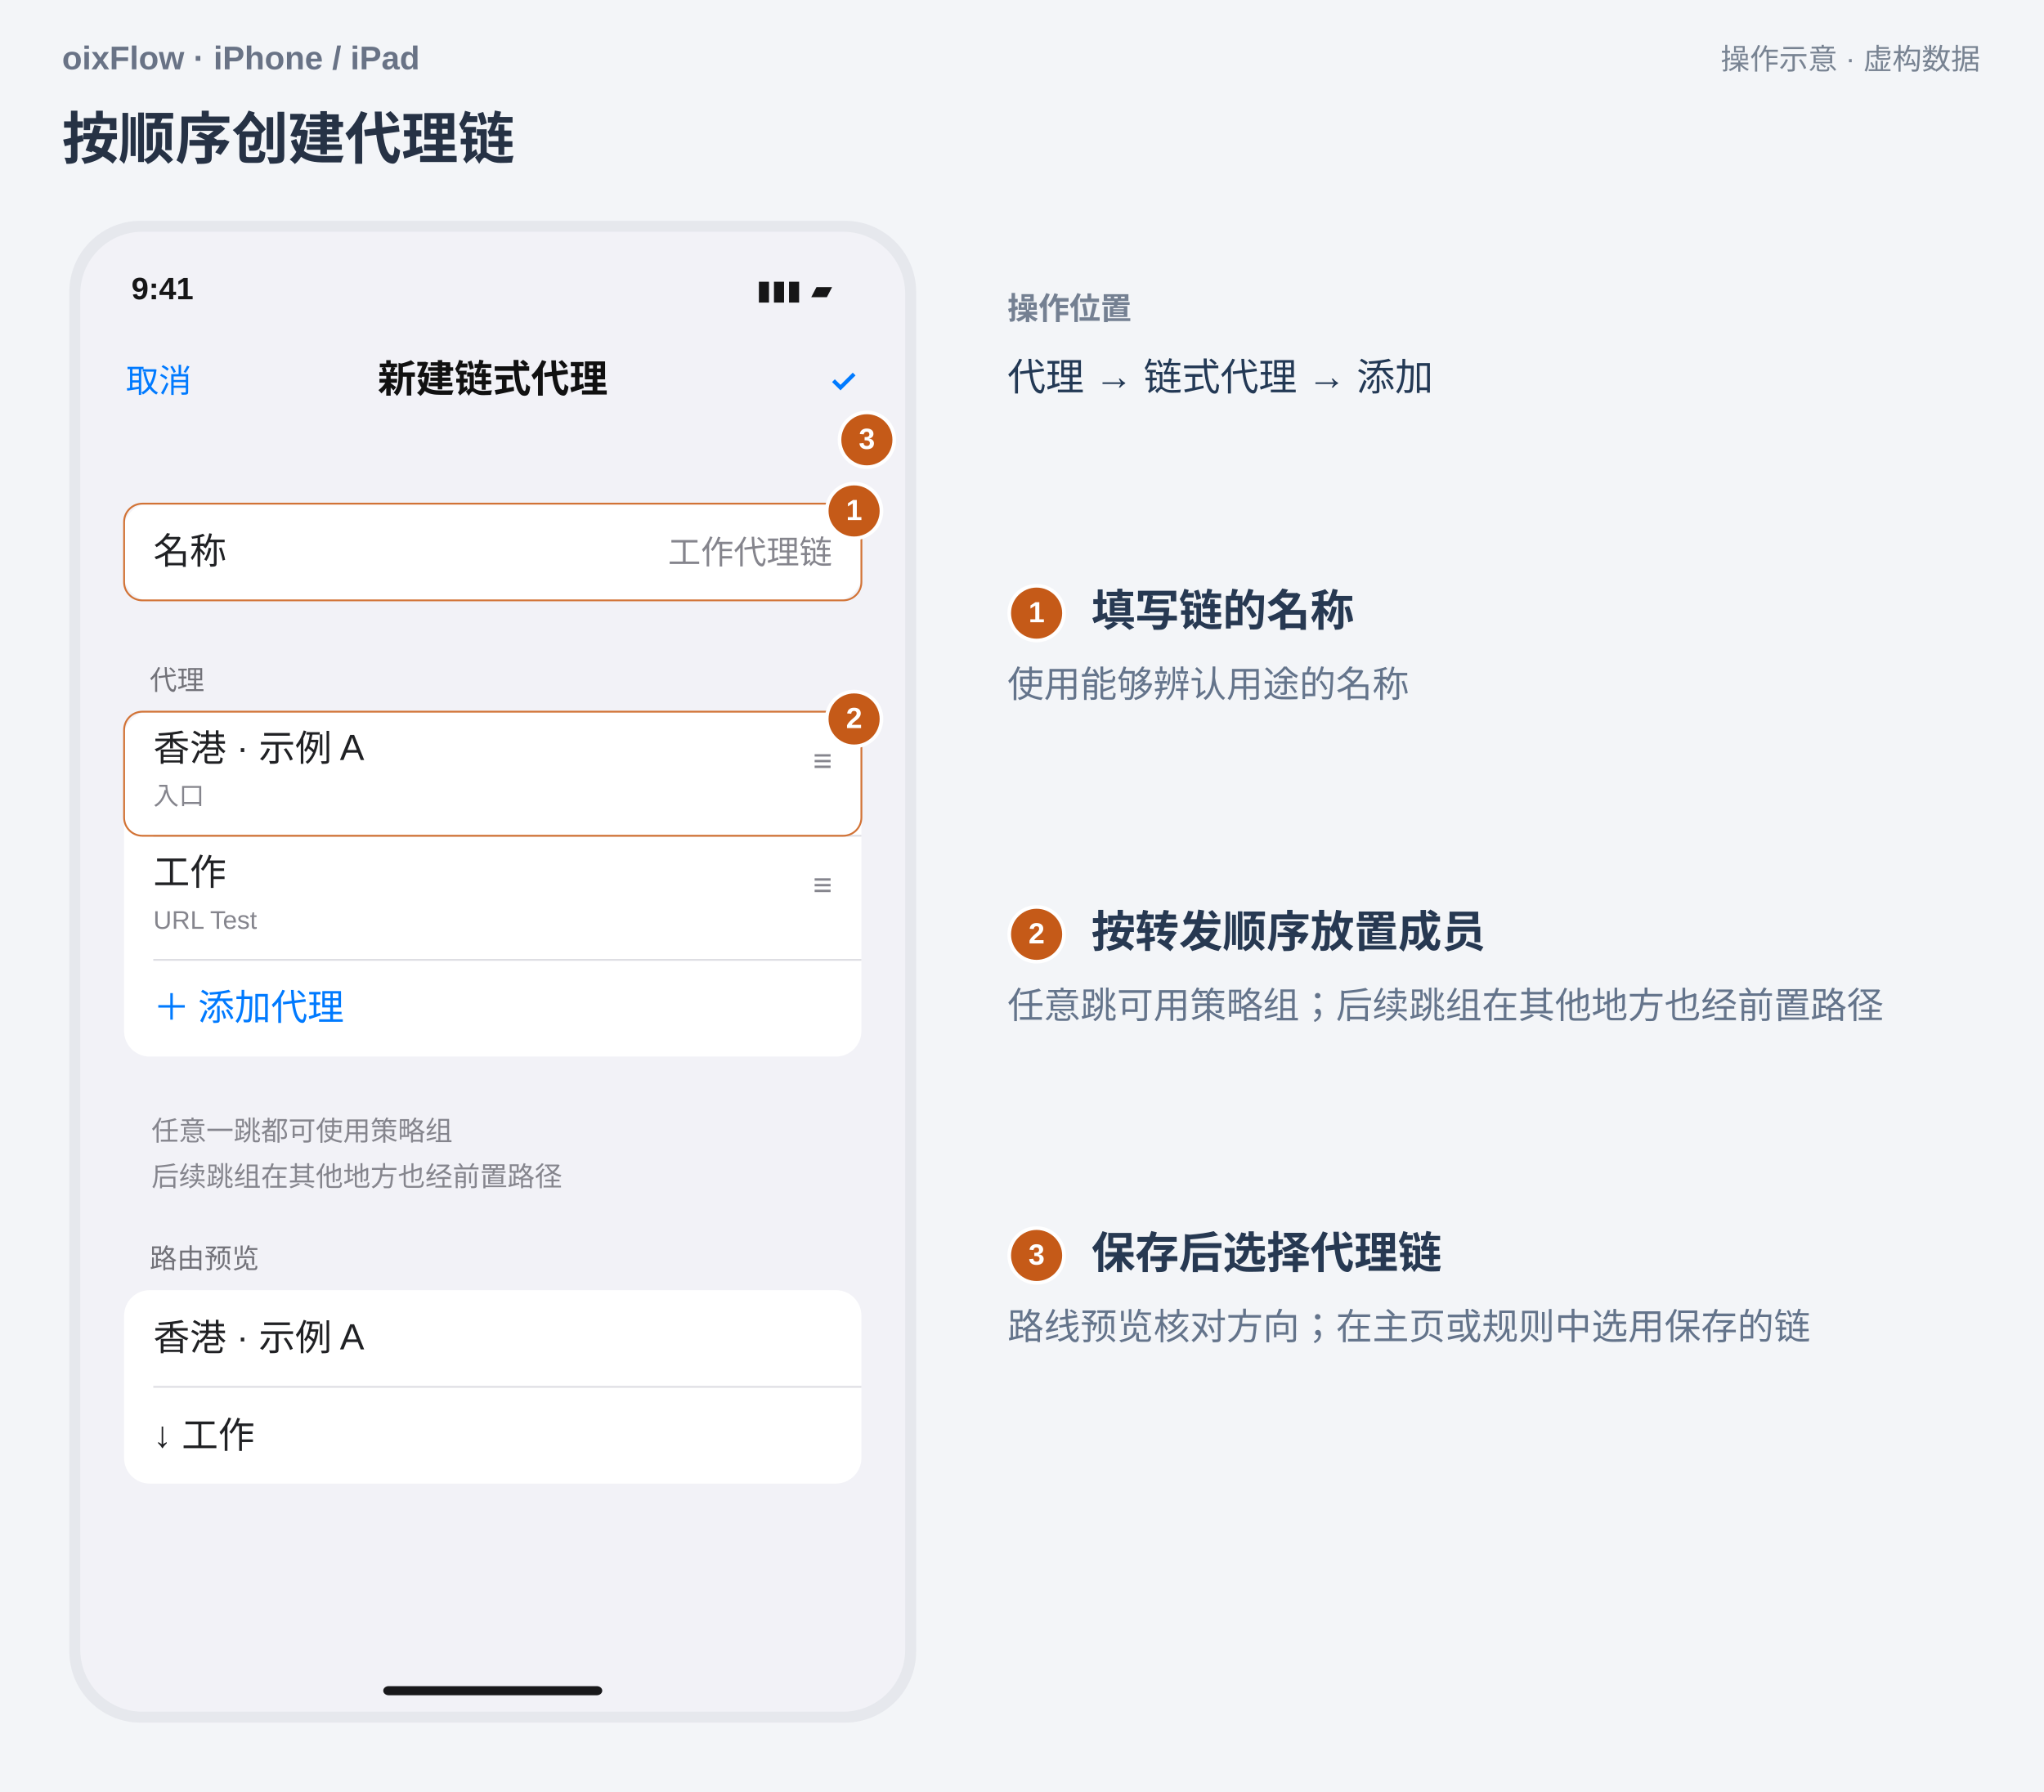
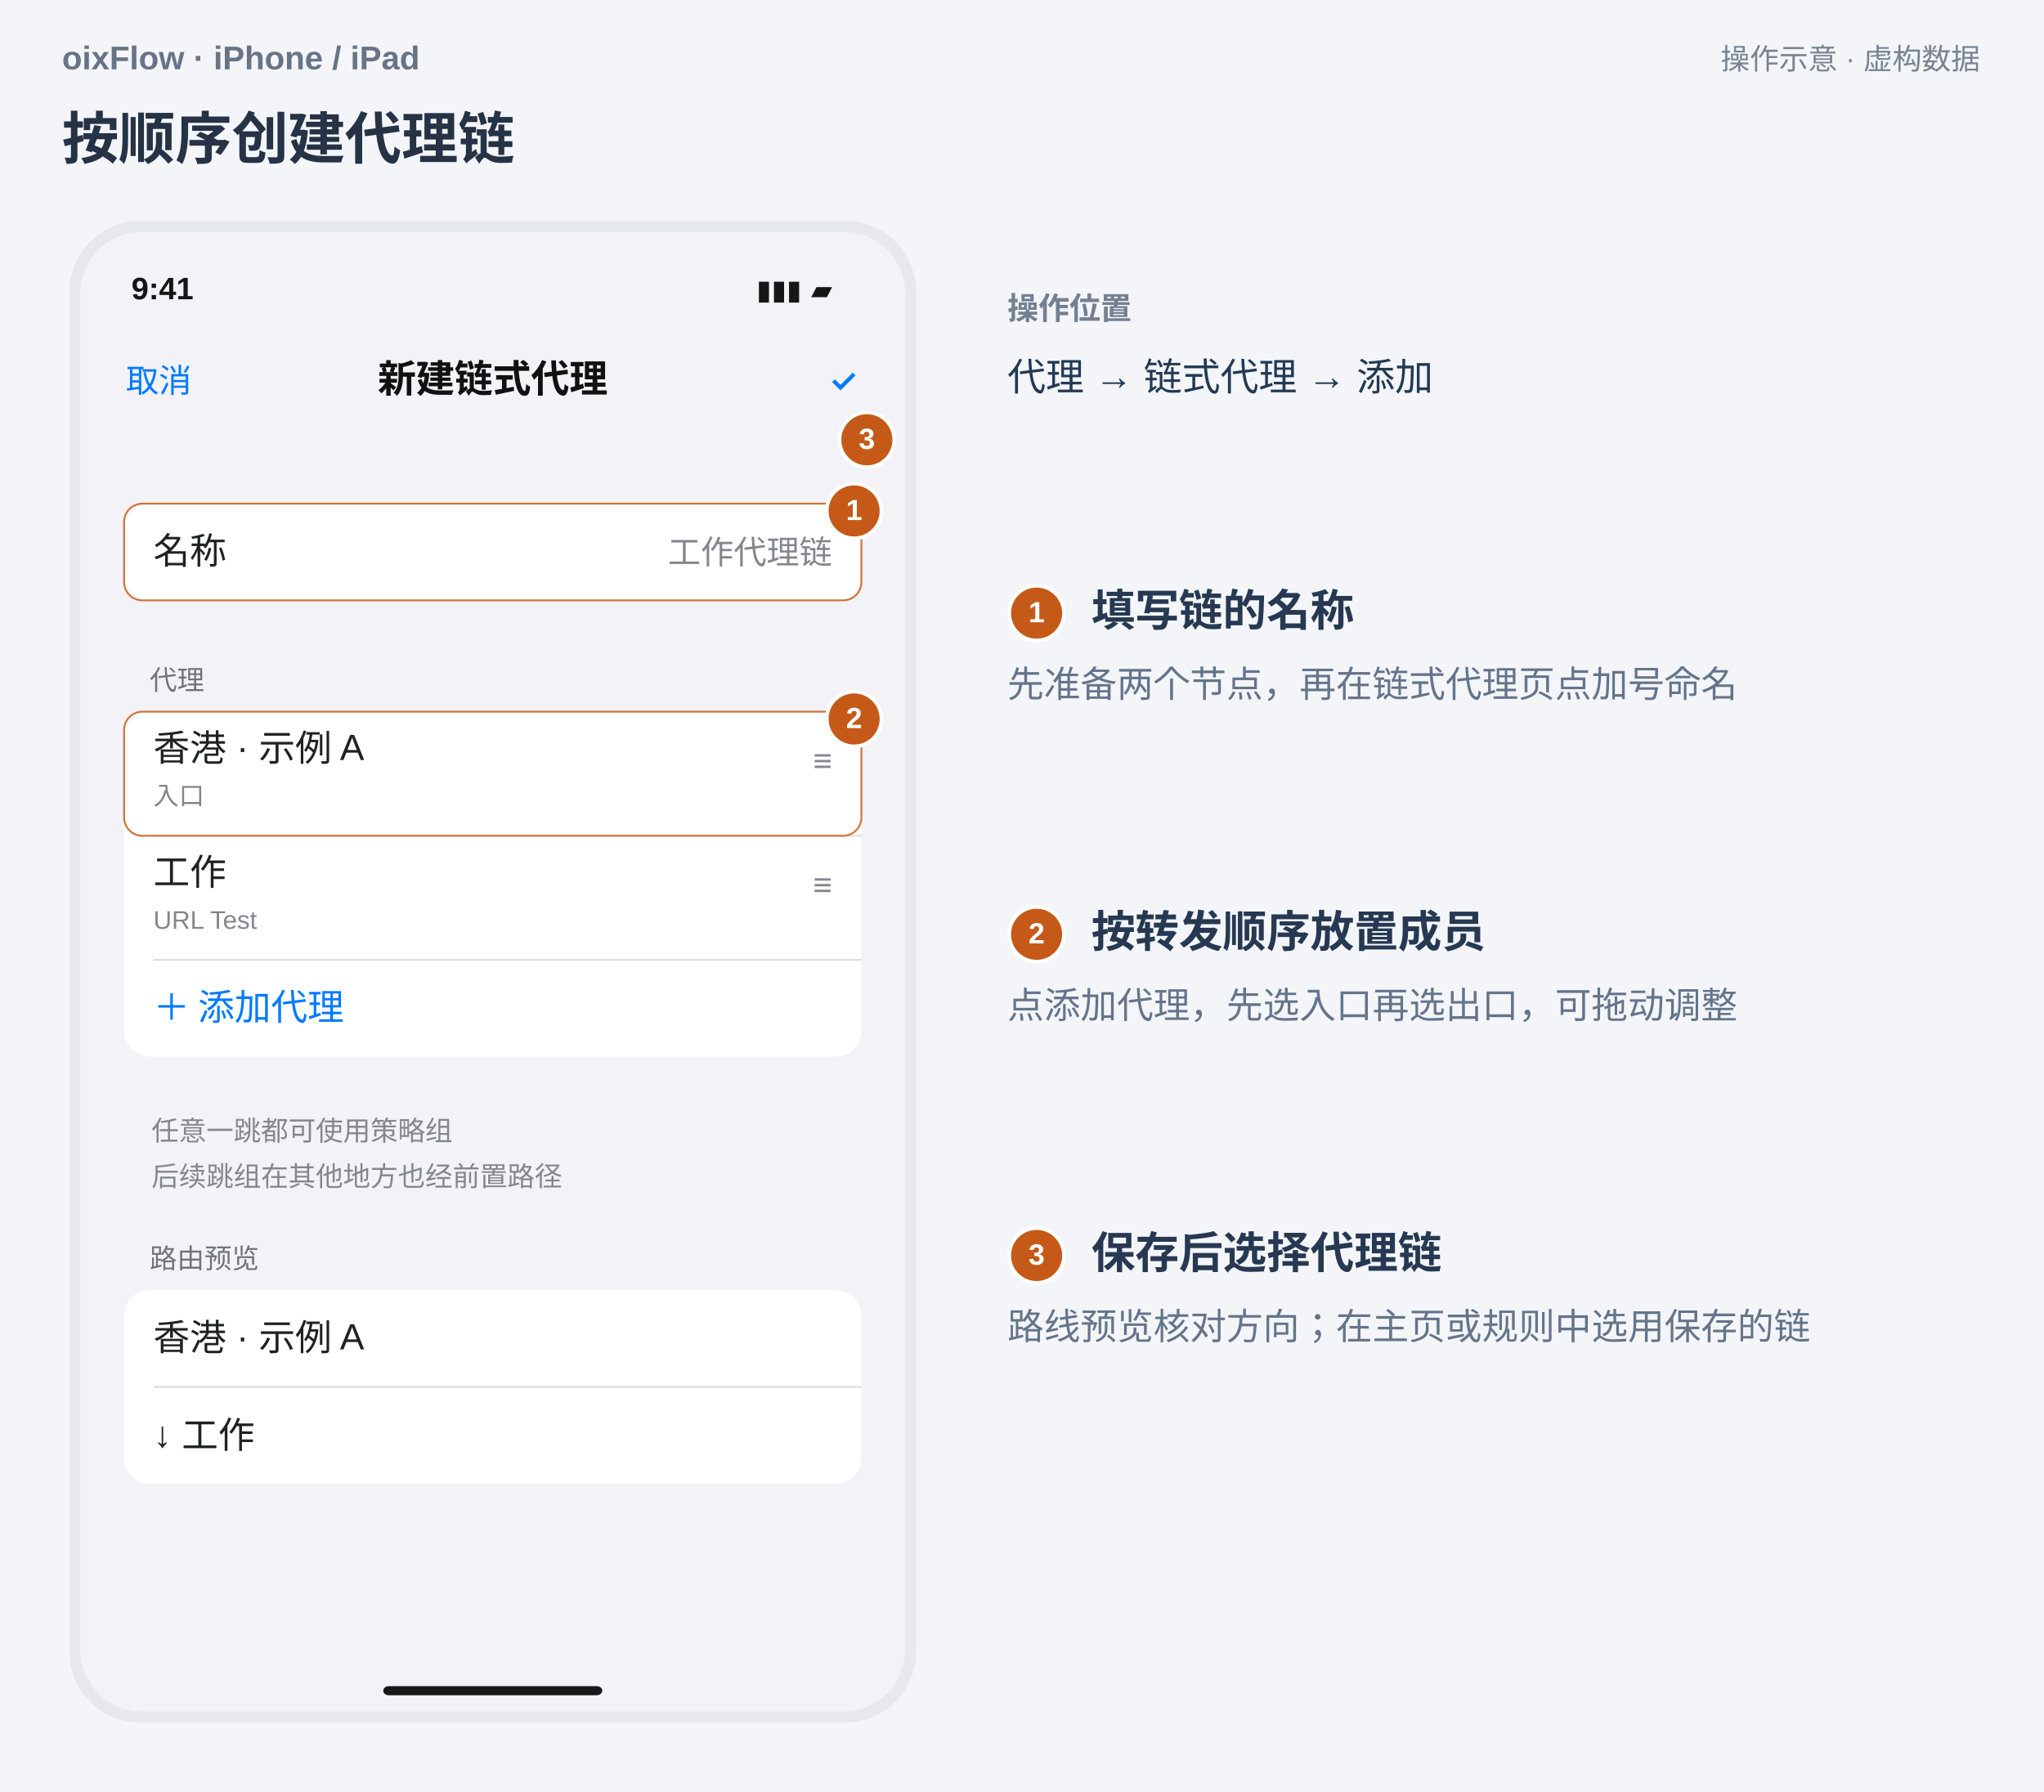
<svg xmlns="http://www.w3.org/2000/svg" width="1120" height="982" viewBox="0 0 1120 982" role="img" aria-labelledby="title desc">
  <g font-family="-apple-system,BlinkMacSystemFont,'PingFang SC','Segoe UI',Arial,sans-serif">
    <rect x="0" y="0" width="1120" height="982" rx="0" fill="#f3f5f8" stroke="none" />
    <text x="34" y="38" font-size="18" fill="#697386" font-weight="600" text-anchor="start">oixFlow · iPhone / iPad</text>
    <text x="1085" y="38" font-size="16" fill="#788392" font-weight="500" text-anchor="end">操作示意 · 虚构数据</text>
    <text x="34" y="87" font-size="31" fill="#263245" font-weight="700" text-anchor="start">按顺序创建代理链</text>
    <rect x="38" y="121" width="464" height="823" rx="39" fill="#e6e8ed" stroke="none" />
    <rect x="44" y="127" width="452" height="811" rx="34" fill="#f2f2f7" stroke="none" />
    <text x="72" y="164" font-size="17" fill="#161617" font-weight="650" text-anchor="start">9:41</text>
    <text x="456" y="164" font-size="15" fill="#161617" font-weight="600" text-anchor="end">▮▮▮  ▰</text>
    <text x="69" y="215" font-size="18" fill="#007aff" font-weight="400" text-anchor="start">取消</text>
    <text x="270" y="215" font-size="21" fill="#111" font-weight="600" text-anchor="middle">新建链式代理</text>
    <text x="470" y="215" font-size="18" fill="#007aff" font-weight="600" text-anchor="end">✓</text>
    <rect x="210" y="924" width="120" height="5" rx="3" fill="#19191b" stroke="none" />
    <circle cx="475" cy="241" r="15" fill="#c55a18" stroke="#fff" stroke-width="2" />
    <text x="475" y="246" font-size="16" fill="#fff" font-weight="700" text-anchor="middle">3</text>
    <rect x="68" y="276" width="404" height="53" rx="14" fill="#fff" stroke="none" />
    <text x="84" y="309" font-size="20" fill="#202124" font-weight="400" text-anchor="start">名称</text>
    <text x="456" y="309" font-size="18" fill="#85858d" font-weight="400" text-anchor="end">工作代理链</text>
    <rect x="68" y="276" width="404" height="53" rx="10" fill="none" stroke="#d27336" />
    <circle cx="468" cy="280" r="15" fill="#c55a18" stroke="#fff" stroke-width="2" />
    <text x="468" y="285" font-size="16" fill="#fff" font-weight="700" text-anchor="middle">1</text>
    <text x="82" y="378" font-size="15" fill="#727279" font-weight="400" text-anchor="start">代理</text>
    <rect x="68" y="390" width="404" height="189" rx="14" fill="#fff" stroke="none" />
    <text x="84" y="417" font-size="20" fill="#202124" font-weight="400" text-anchor="start">香港 · 示例 A</text>
    <text x="84" y="441" font-size="14" fill="#85858d" font-weight="400" text-anchor="start">入口</text>
    <text x="456" y="423" font-size="18" fill="#85858d" font-weight="400" text-anchor="end">≡</text>
    <path d="M84 458H472" stroke="#dedee3" stroke-width="1" />
    <rect x="68" y="390" width="404" height="68" rx="10" fill="none" stroke="#d27336" />
    <circle cx="468" cy="394" r="15" fill="#c55a18" stroke="#fff" stroke-width="2" />
    <text x="468" y="399" font-size="16" fill="#fff" font-weight="700" text-anchor="middle">2</text>
    <text x="84" y="485" font-size="20" fill="#202124" font-weight="400" text-anchor="start">工作</text>
    <text x="84" y="509" font-size="14" fill="#85858d" font-weight="400" text-anchor="start">URL Test</text>
    <text x="456" y="491" font-size="18" fill="#85858d" font-weight="400" text-anchor="end">≡</text>
    <path d="M84 526H472" stroke="#dedee3" stroke-width="1" />
    <text x="84" y="559" font-size="20" fill="#007aff" font-weight="400" text-anchor="start">＋ 添加代理</text>
    <text x="83" y="625" font-size="15" fill="#85858d" font-weight="400" text-anchor="start">任意一跳都可使用策略组</text>
    <text x="83" y="650" font-size="15" fill="#85858d" font-weight="400" text-anchor="start">后续跳组在其他地方也经前置路径</text>
    <text x="82" y="695" font-size="15" fill="#727279" font-weight="400" text-anchor="start">路由预览</text>
    <rect x="68" y="707" width="404" height="106" rx="14" fill="#fff" stroke="none" />
    <text x="84" y="740" font-size="20" fill="#202124" font-weight="400" text-anchor="start">香港 · 示例 A</text>
    <path d="M84 760H472" stroke="#dedee3" stroke-width="1" />
    <text x="84" y="793" font-size="20" fill="#202124" font-weight="400" text-anchor="start">↓  工作</text>
    <text x="552" y="175" font-size="17" fill="#748092" font-weight="600" text-anchor="start">操作位置</text>
    <text x="552" y="214" font-size="21" fill="#233955" font-weight="400" text-anchor="start">代理 → 链式代理 → 添加</text>
    <circle cx="568" cy="336" r="15" fill="#c55a18" stroke="#fff" stroke-width="2" />
    <text x="568" y="341" font-size="16" fill="#fff" font-weight="700" text-anchor="middle">1</text>
    <text x="598" y="343" font-size="24" fill="#273952" font-weight="600" text-anchor="start">填写链的名称</text>
-     <text x="552" y="382" font-size="20" fill="#64748b" font-weight="400" text-anchor="start">使用能够辨认用途的名称</text>
+     <text x="552" y="382" font-size="20" fill="#64748b" font-weight="400" text-anchor="start">先准备两个节点，再在链式代理页点加号命名</text>
    <circle cx="568" cy="512" r="15" fill="#c55a18" stroke="#fff" stroke-width="2" />
    <text x="568" y="517" font-size="16" fill="#fff" font-weight="700" text-anchor="middle">2</text>
    <text x="598" y="519" font-size="24" fill="#273952" font-weight="600" text-anchor="start">按转发顺序放置成员</text>
-     <text x="552" y="558" font-size="20" fill="#64748b" font-weight="400" text-anchor="start">任意跳可用策略组；后续跳组在其他地方也经前置路径</text>
+     <text x="552" y="558" font-size="20" fill="#64748b" font-weight="400" text-anchor="start">点添加代理，先选入口再选出口，可拖动调整</text>
    <circle cx="568" cy="688" r="15" fill="#c55a18" stroke="#fff" stroke-width="2" />
    <text x="568" y="693" font-size="16" fill="#fff" font-weight="700" text-anchor="middle">3</text>
    <text x="598" y="695" font-size="24" fill="#273952" font-weight="600" text-anchor="start">保存后选择代理链</text>
    <text x="552" y="734" font-size="20" fill="#64748b" font-weight="400" text-anchor="start">路线预览核对方向；在主页或规则中选用保存的链</text>
  </g>
</svg>
